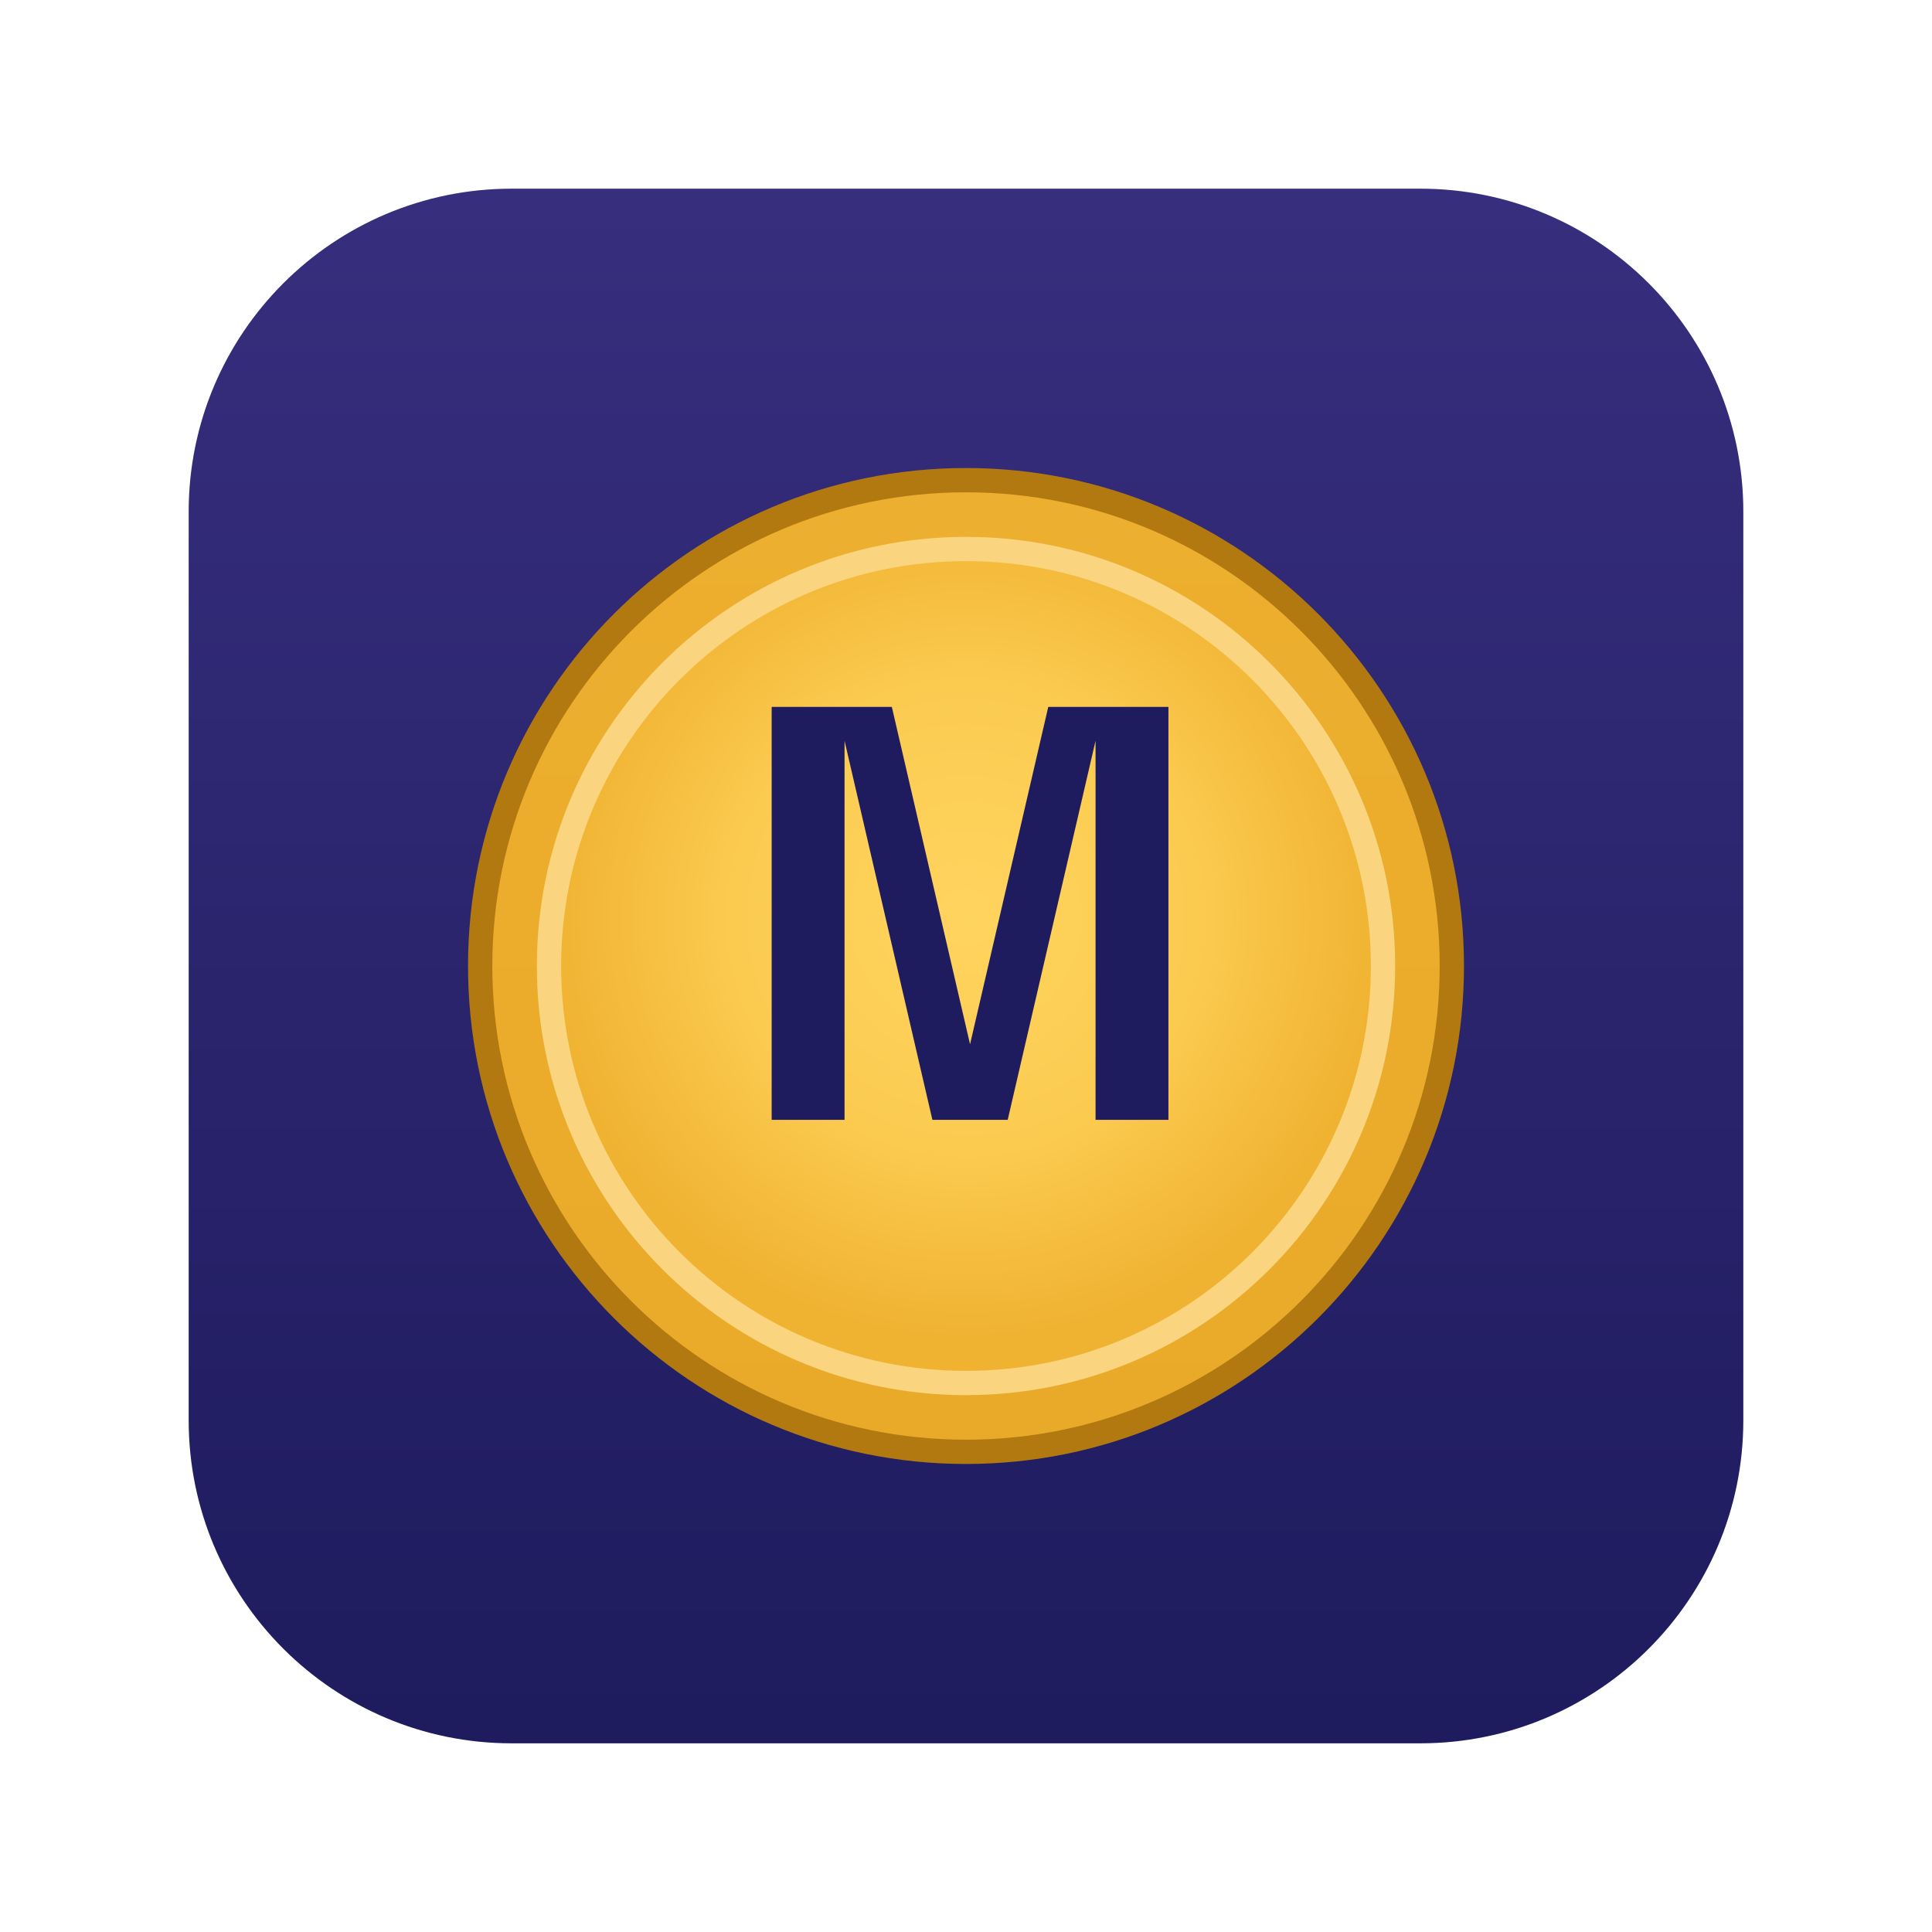
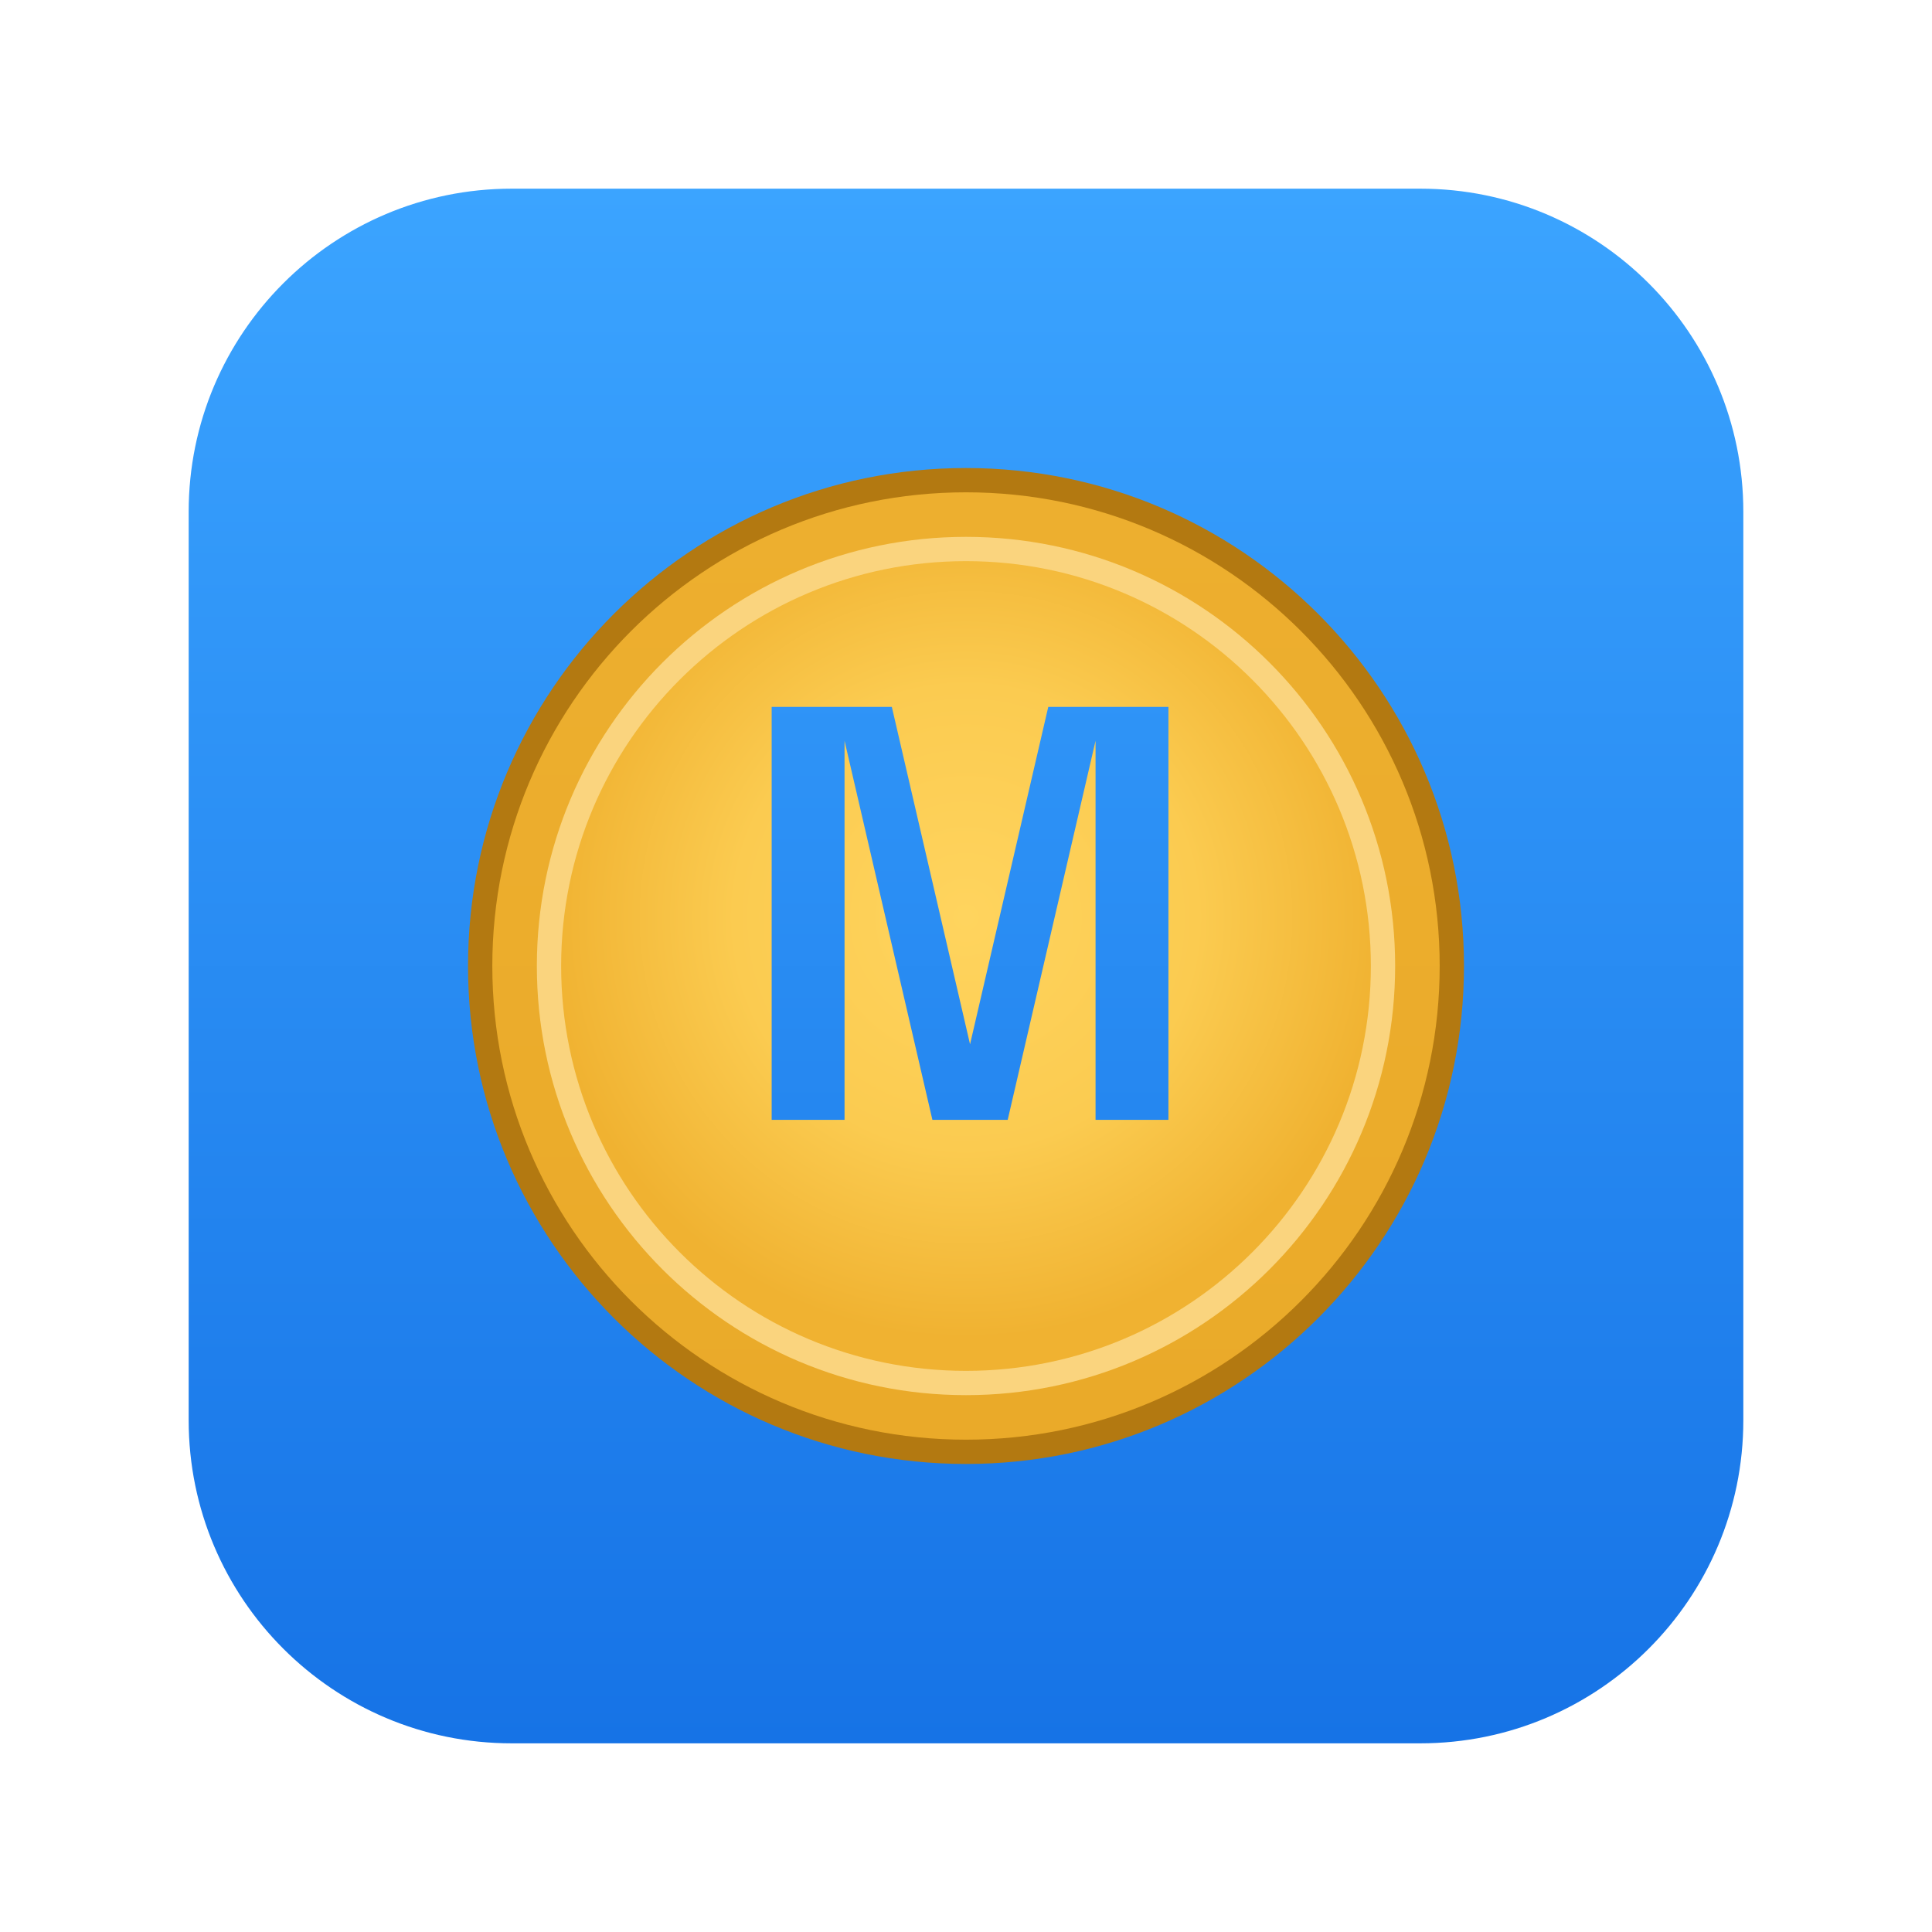
<svg xmlns="http://www.w3.org/2000/svg" width="1024" height="1024" viewBox="0 0 1024 1024">
  <defs>
-     <linearGradient id="bg" x1="0" y1="0" x2="0" y2="1">
-       <stop offset="0" stop-color="#372E7D" />
-       <stop offset="1" stop-color="#1E1B5E" />
+     <linearGradient id="bg" x1="0" y1="0" x2="0" y2="192" gradientUnits="userSpaceOnUse">
+       <stop offset="0" stop-color="#3BA4FF" />
+       <stop offset="1" stop-color="#1673E6" />
    </linearGradient>
    <linearGradient id="ring" x1="0" y1="0" x2="0" y2="1">
      <stop offset="0" stop-color="#EDAF2F" />
      <stop offset="1" stop-color="#EAAA29" />
    </linearGradient>
    <radialGradient id="disc" cx="96" cy="90" r="52" gradientUnits="userSpaceOnUse">
      <stop offset="0" stop-color="#FFD45E" />
      <stop offset="0.55" stop-color="#FBCB50" />
      <stop offset="1" stop-color="#F0B231" />
    </radialGradient>
  </defs>
  <g transform="translate(100,100) scale(4.291667)">
    <rect x="0" y="0" width="192" height="192" rx="39.9" ry="39.9" fill="url(#bg)" />
    <circle cx="96" cy="96" r="61.5" fill="#B37911" />
    <circle cx="96" cy="96" r="58.5" fill="url(#ring)" />
    <circle cx="96" cy="96" r="53.0" fill="#FAD47E" />
    <circle cx="96" cy="96" r="50.0" fill="url(#disc)" />
-     <path fill="#1E1B5E" d="       M 72,64       L 86.84,64       L 96.5,105.67       L 106.16,64       L 121,64       L 121,115       L 112,115       L 112,68.18       L 101.15,115       L 91.85,115       L 81,68.18       L 81,115       L 72,115       Z" />
+     <path fill="url(#bg)" d="       M 72,64       L 86.84,64       L 96.5,105.67       L 106.16,64       L 121,64       L 121,115       L 112,115       L 112,68.18       L 101.15,115       L 91.85,115       L 81,68.18       L 81,115       L 72,115       Z" />
  </g>
</svg>
